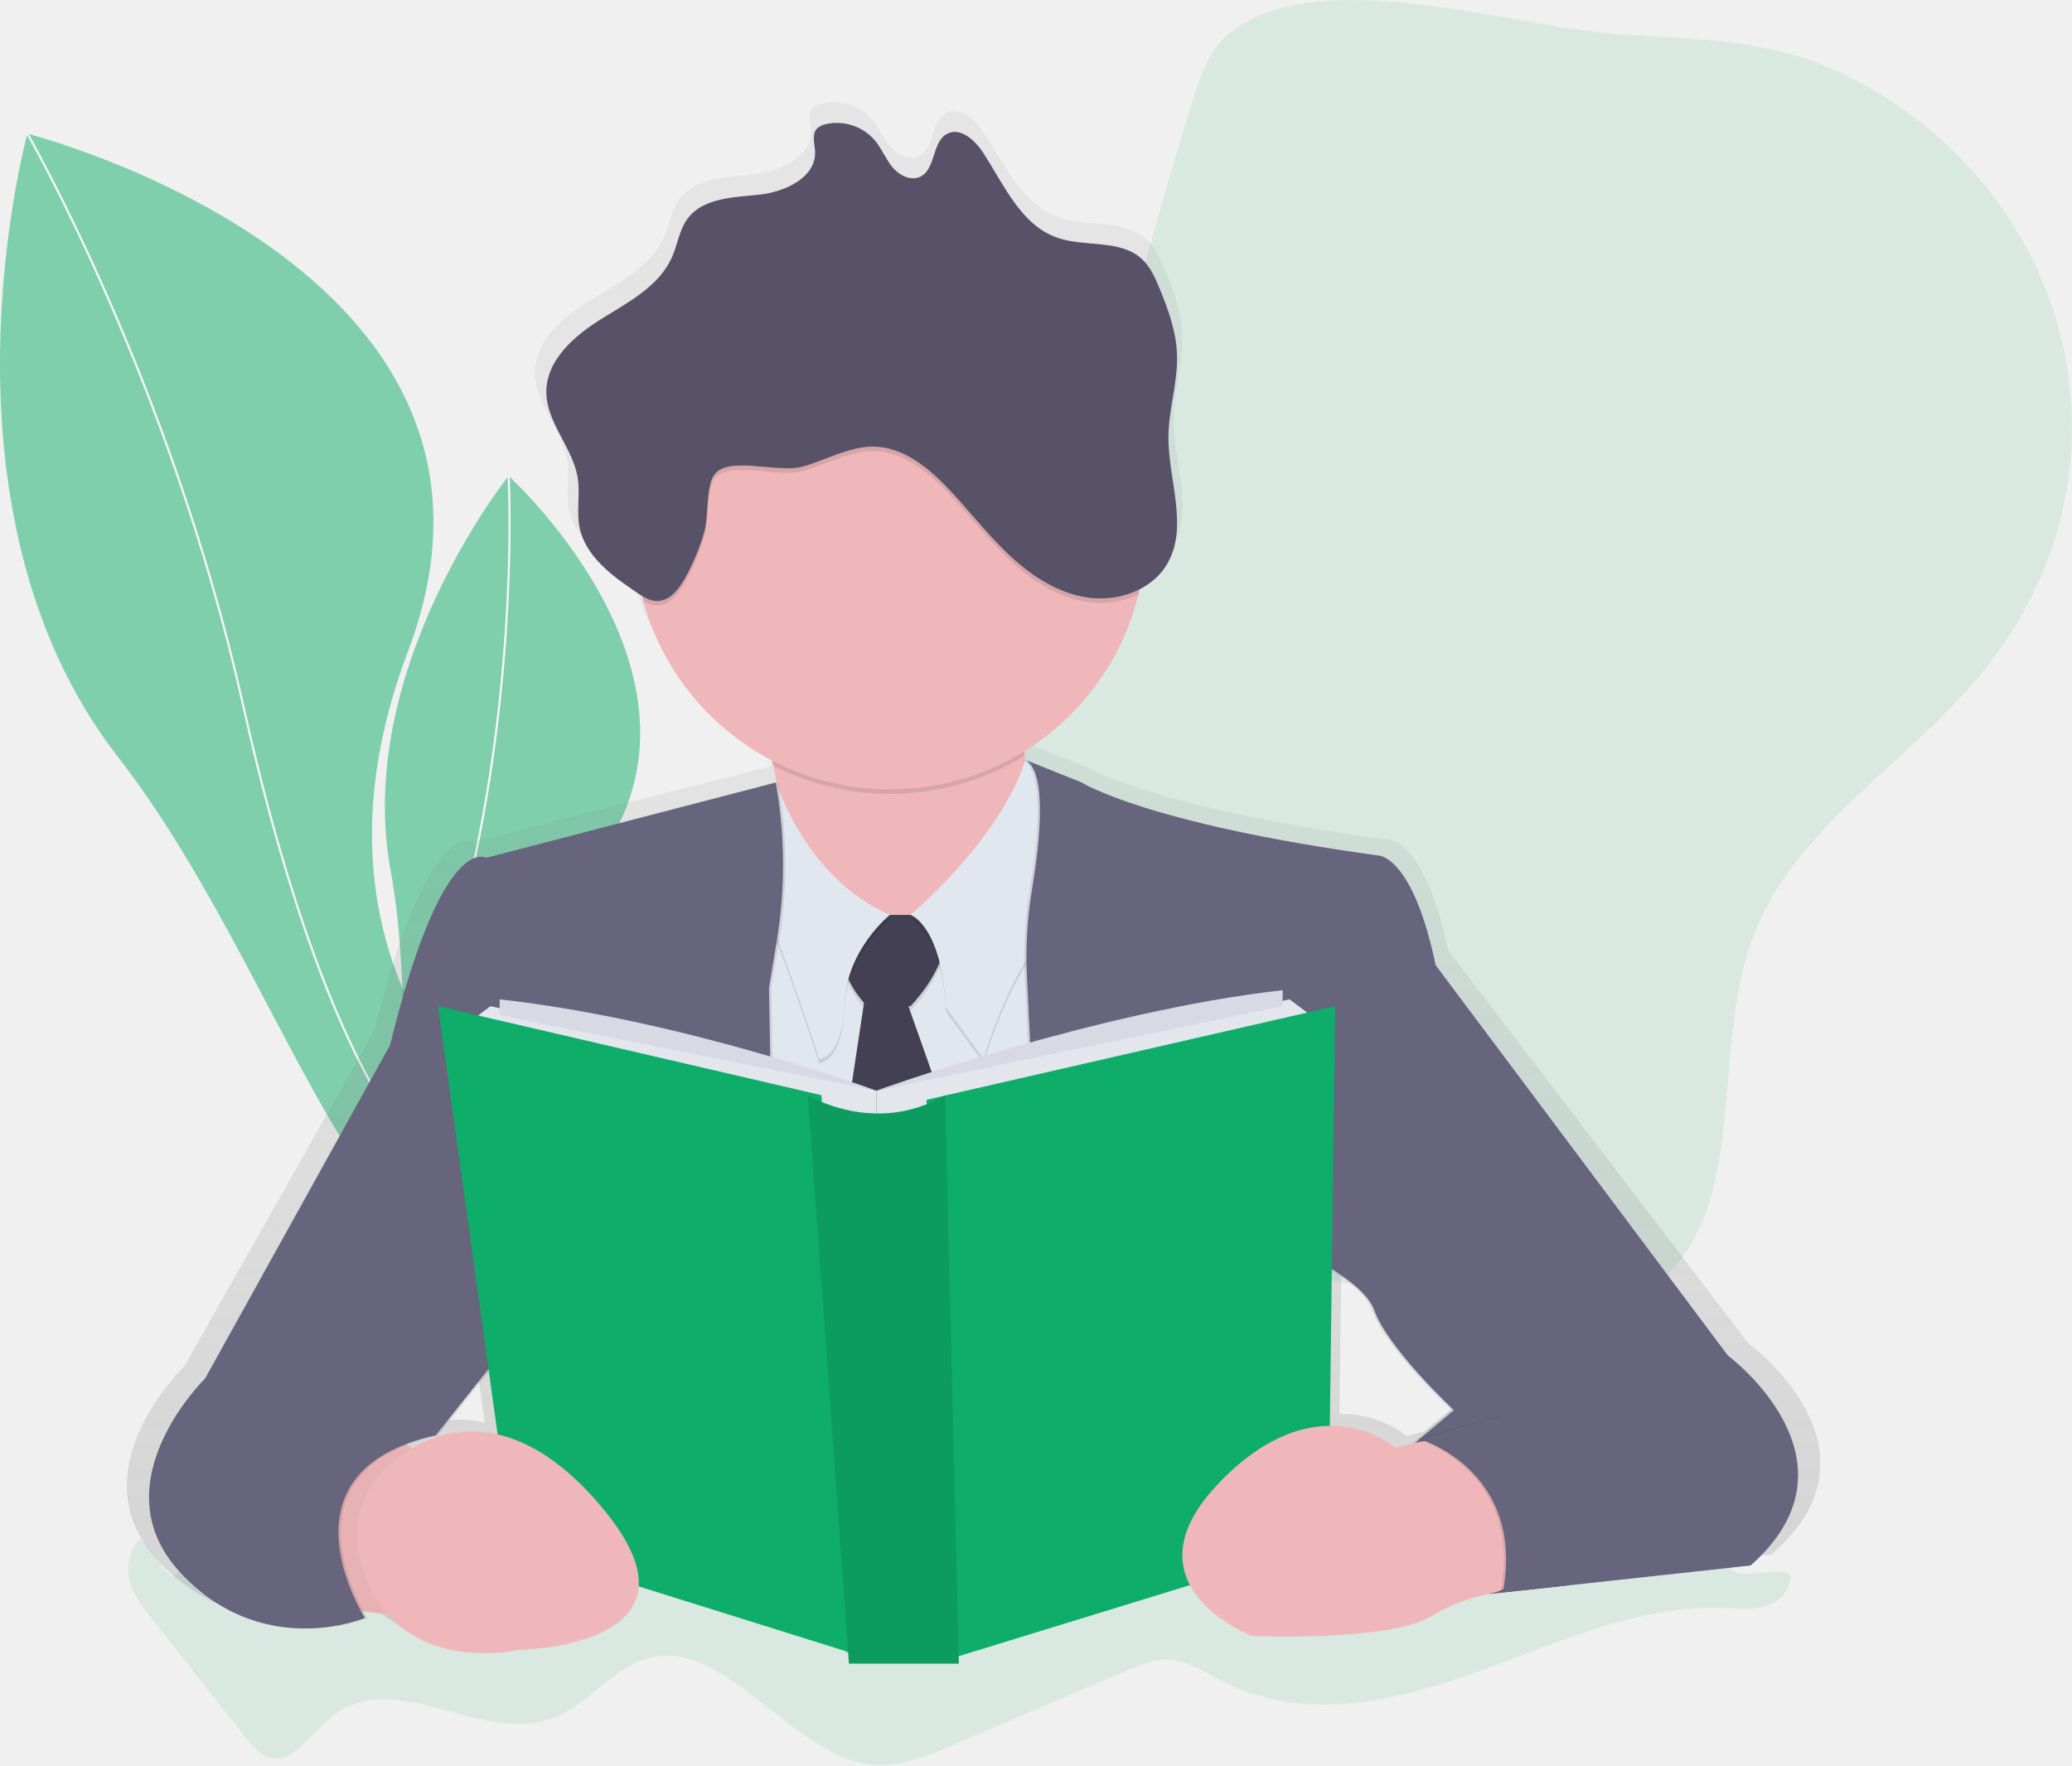
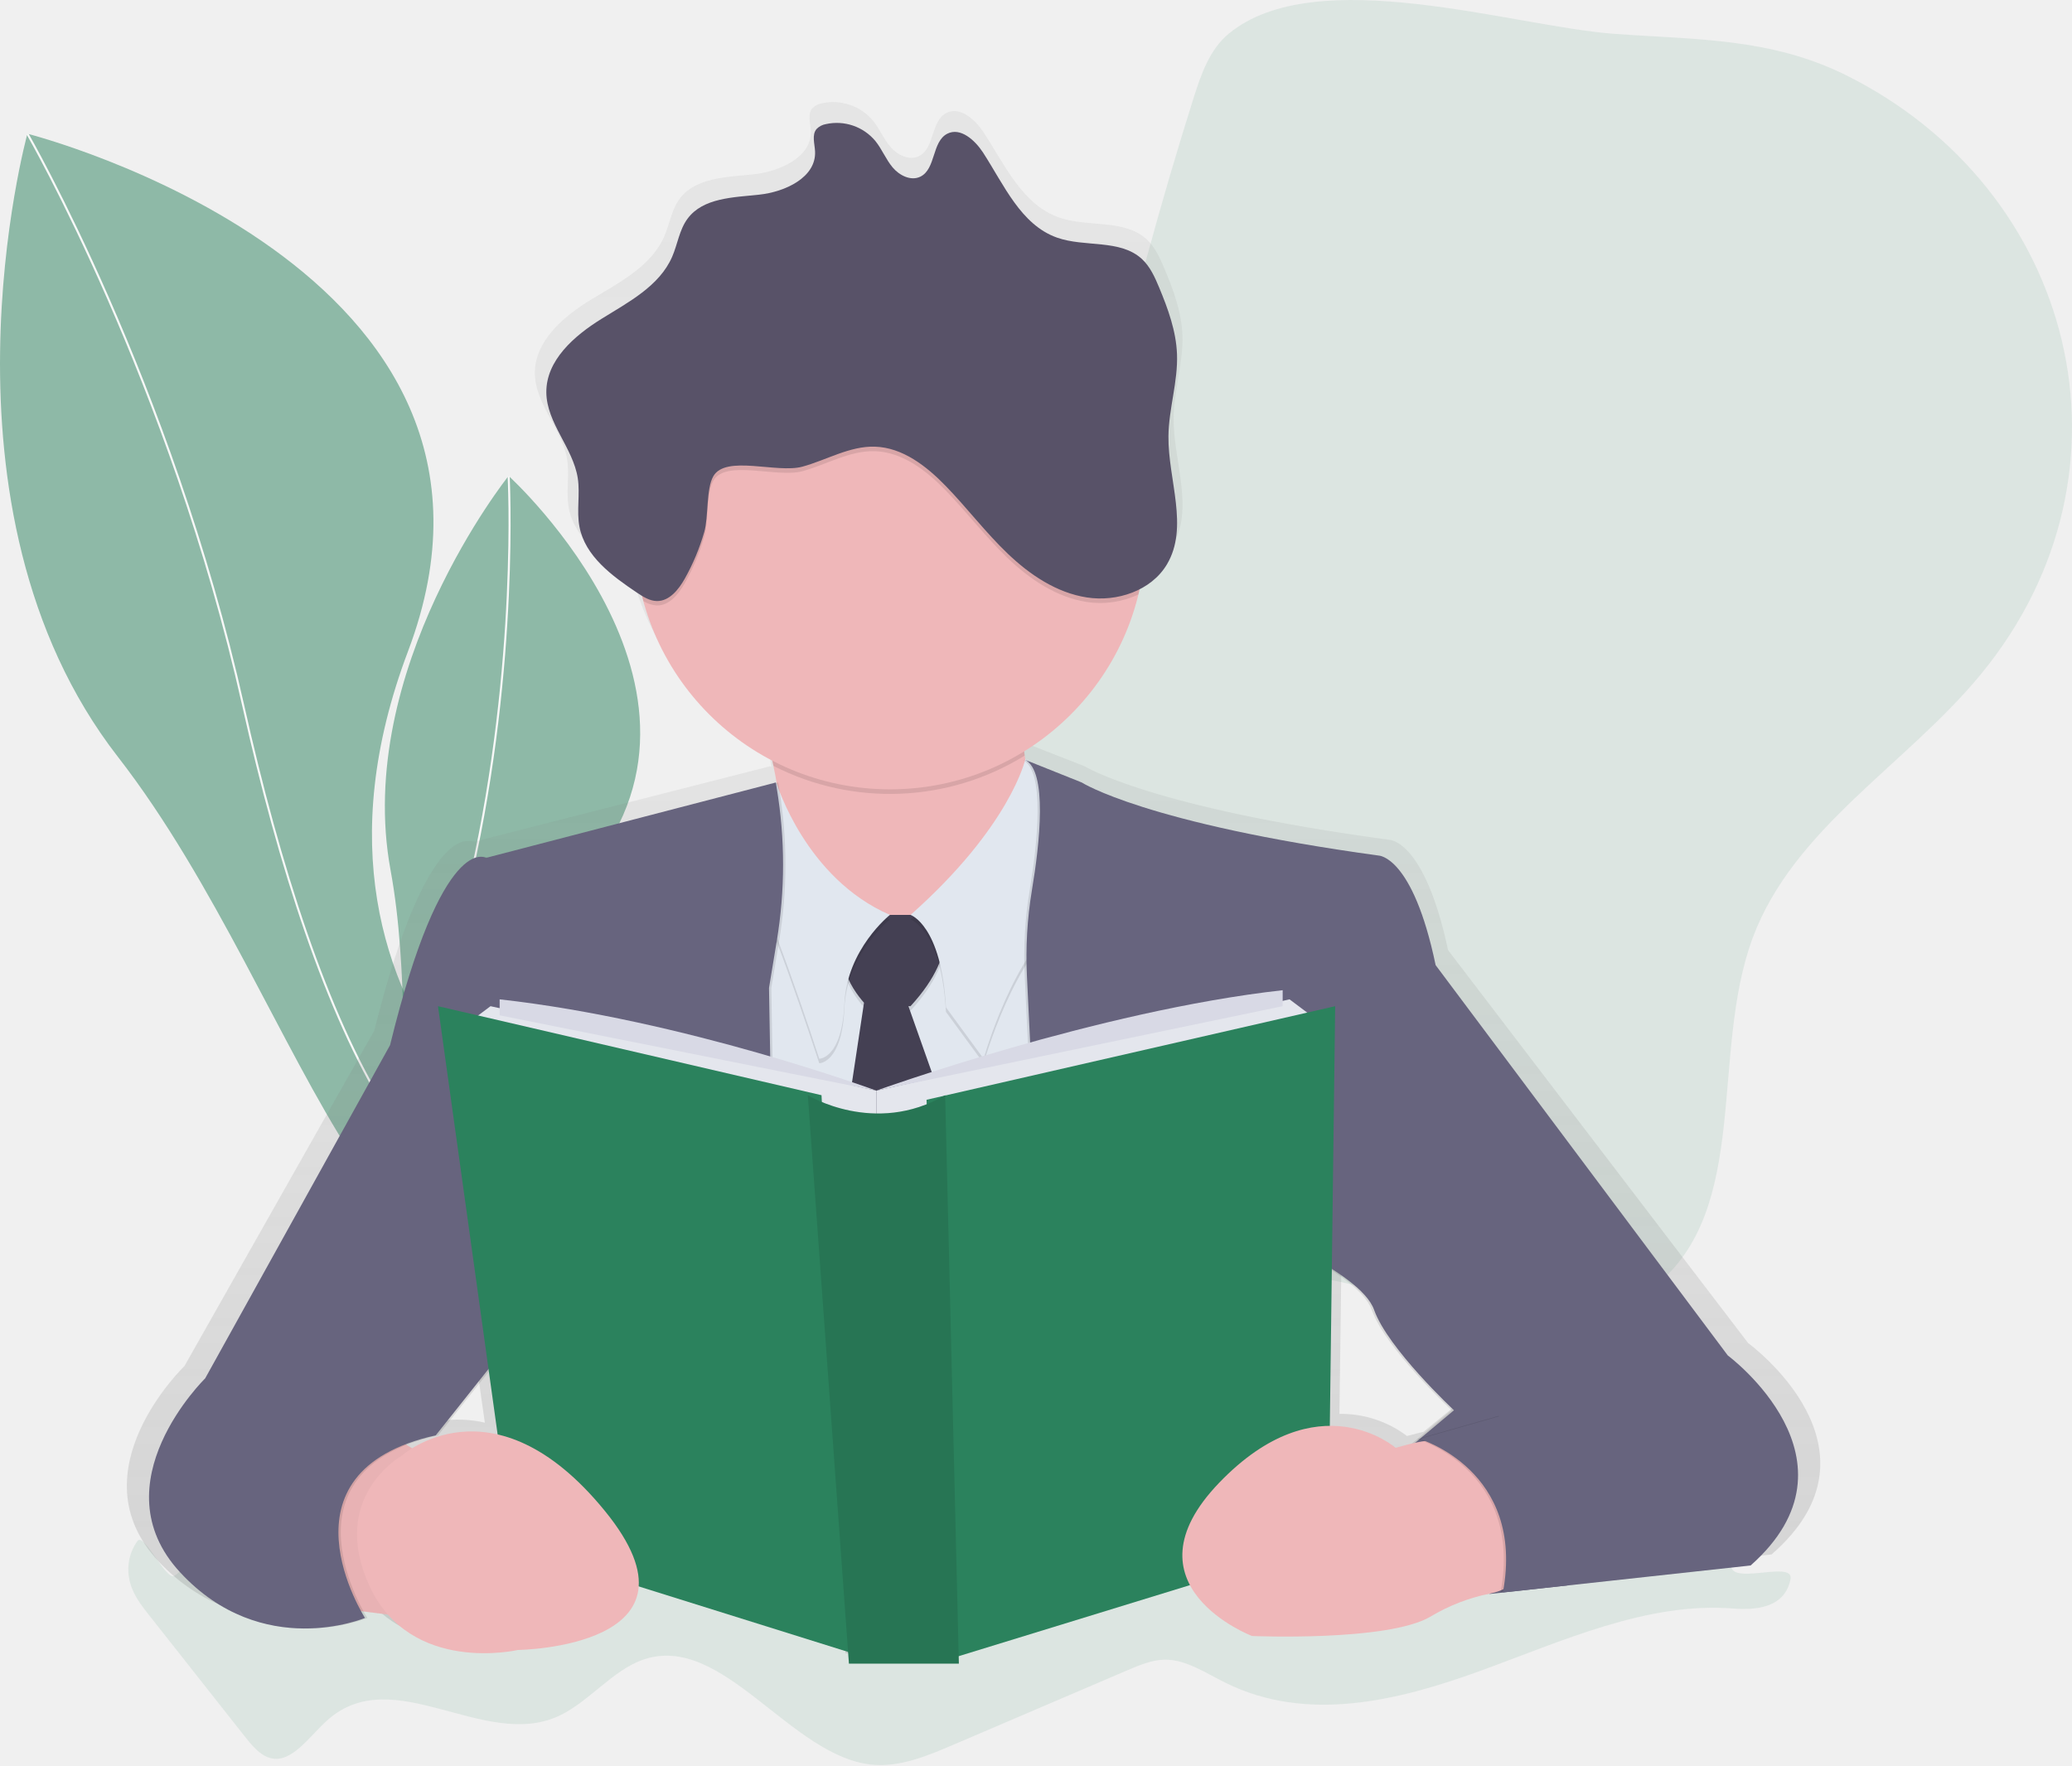
<svg xmlns="http://www.w3.org/2000/svg" id="5e1838a0-6e06-4e3f-aa75-de6d8e6cdfa0" data-name="Layer 1" width="1007.04" height="858" viewBox="0 0 1007.04 858">
  <defs>
    <linearGradient id="cc082665-c41a-43d9-8451-73726d32e49c" x1="569.66" y1="824.63" x2="569.66" y2="70.6" gradientUnits="userSpaceOnUse">
      <stop offset="0" stop-color="gray" stop-opacity="0.25" />
      <stop offset="0.54" stop-color="gray" stop-opacity="0.12" />
      <stop offset="1" stop-color="gray" stop-opacity="0.1" />
    </linearGradient>
  </defs>
  <g opacity="0.1">
-     <path d="M693.73,37.32c-9.33,7.66-13.5,19.8-17.14,31.31q-12.24,38.74-22.89,78C643.35,184.65,633.95,223.51,615,258.1s-46.56,63.26-73.87,91.59l-98.38,102c-30.4,31.53-62.83,67.92-62.25,111.72.5,38,27.06,71.71,59.56,91.33s70.48,27.65,107.65,35.37c18.87,3.92,38.9,7.77,57,1.25,21.74-7.82,35.91-28.77,55.78-40.56,35.65-21.17,80.82-9.26,120.76,1.84s87,19.52,119.39-6.34c47-37.53,26.74-113.14,47.73-169.5,19.92-53.49,75-84.25,111.15-128.41,80.76-98.63,45.45-235.63-66-290.93C957,39.39,921,40.32,881.39,37.47,832,33.93,736.3,2.35,693.73,37.32Z" transform="translate(-96.48 -21)" fill="#0ead69" />
+     <path d="M693.73,37.32c-9.33,7.66-13.5,19.8-17.14,31.31q-12.24,38.74-22.89,78C643.35,184.65,633.95,223.51,615,258.1s-46.56,63.26-73.87,91.59l-98.38,102c-30.4,31.53-62.83,67.92-62.25,111.72.5,38,27.06,71.71,59.56,91.33s70.48,27.65,107.65,35.37c18.87,3.92,38.9,7.77,57,1.25,21.74-7.82,35.91-28.77,55.78-40.56,35.65-21.17,80.82-9.26,120.76,1.84s87,19.52,119.39-6.34c47-37.53,26.74-113.14,47.73-169.5,19.92-53.49,75-84.25,111.15-128.41,80.76-98.63,45.45-235.63-66-290.93C957,39.39,921,40.32,881.39,37.47,832,33.93,736.3,2.35,693.73,37.32Z" transform="translate(-96.48 -21)" fill="#2b825d" />
  </g>
  <g opacity="0.5">
-     <path d="M389.41,607.83s-165.2-83.6-94.6-270.33S109.8,86,109.8,86s-50.07,181.82,44,302.9S284.16,711,389.41,607.83Z" transform="translate(-96.48 -21)" fill="#0ead69" />
+     <path d="M389.41,607.83s-165.2-83.6-94.6-270.33S109.8,86,109.8,86s-50.07,181.82,44,302.9S284.16,711,389.41,607.83Z" transform="translate(-96.48 -21)" fill="#2b825d" />
    <path d="M109.8,86s69.7,120.77,104.87,277.87,92.43,286.74,173.89,241" transform="translate(-96.48 -21)" fill="none" stroke="#fff" stroke-miterlimit="10" />
  </g>
  <g opacity="0.5">
-     <path d="M353.92,638.37s-66.06-94.83,21.58-186.24-31.83-199.82-31.83-199.82S268.32,346.43,286.31,444,270.07,670.7,353.92,638.37Z" transform="translate(-96.48 -21)" fill="#0ead69" />
+     <path d="M353.92,638.37s-66.06-94.83,21.58-186.24-31.83-199.82-31.83-199.82S268.32,346.43,286.31,444,270.07,670.7,353.92,638.37Z" transform="translate(-96.48 -21)" fill="#2b825d" />
    <path d="M343.68,252.31s5,90.72-18.1,193.52-27.13,195.38,28.67,190.57" transform="translate(-96.48 -21)" fill="none" stroke="#fff" stroke-miterlimit="10" />
  </g>
  <g opacity="0.1">
-     <path d="M159.19,787.86c1.16,7.13,5.29,12.56,9.21,17.54l46.65,59.14c3.75,4.76,7.78,9.71,12.82,11,10.53,2.79,19-10.73,28-18.64,32-28.12,75.73,14.69,111.9-1.68,14.47-6.55,26.19-22.11,40.94-27.38,39.05-14,72.14,47.85,112.46,51,13.24,1,26.23-4.44,38.88-9.85l84.38-36.12c5.86-2.51,11.82-5,18-5.15,10.38-.18,20.05,6.5,29.82,11.31,39.33,19.38,83,8.92,123.4-5.76s81.09-33.57,122.85-30.44c10.87.82,25.23.13,28.2-14.13,1.77-8.48-22.12.41-27.65-4.16s7.63-23.64,1.18-24.45c-37.53-4.7-75.77-4.83-112.45,7-19,6.12-37.69,15.44-57.2,17.35-20.34,2-40.57-4.16-60.54-9.76-50.57-14.18-102-25-153.63-22.8-91.76,4-182.14,49.26-273.44,36.14a232.69,232.69,0,0,1-77.4-25.92c-12.32-6.65-11.77,16.9-24.34,24.83-4.09,2.58-14.8-21.48-18-16.85A23.52,23.52,0,0,0,159.19,787.86Z" transform="translate(-96.48 -21)" fill="#0ead69" />
+     <path d="M159.19,787.86c1.16,7.13,5.29,12.56,9.21,17.54l46.65,59.14c3.75,4.76,7.78,9.71,12.82,11,10.53,2.79,19-10.73,28-18.64,32-28.12,75.73,14.69,111.9-1.68,14.47-6.55,26.19-22.11,40.94-27.38,39.05-14,72.14,47.85,112.46,51,13.24,1,26.23-4.44,38.88-9.85l84.38-36.12c5.86-2.51,11.82-5,18-5.15,10.38-.18,20.05,6.5,29.82,11.31,39.33,19.38,83,8.92,123.4-5.76s81.09-33.57,122.85-30.44c10.87.82,25.23.13,28.2-14.13,1.77-8.48-22.12.41-27.65-4.16s7.63-23.64,1.18-24.45c-37.53-4.7-75.77-4.83-112.45,7-19,6.12-37.69,15.44-57.2,17.35-20.34,2-40.57-4.16-60.54-9.76-50.57-14.18-102-25-153.63-22.8-91.76,4-182.14,49.26-273.44,36.14a232.69,232.69,0,0,1-77.4-25.92c-12.32-6.65-11.77,16.9-24.34,24.83-4.09,2.58-14.8-21.48-18-16.85A23.52,23.52,0,0,0,159.19,787.86Z" transform="translate(-96.48 -21)" fill="#2b825d" />
  </g>
  <path d="M946.12,673.83l-145.85-191c-11.39-53.62-28.49-53.62-28.49-53.62-116.22-15.64-148.12-35.75-148.12-35.75l-26-10.18L595.49,382c-.1-.57-.21-1.14-.31-1.73s-.2-1.37-.28-2.06a125.45,125.45,0,0,0,57-76.8c.21-.84.4-1.7.6-2.55a32.84,32.84,0,0,0,13.59-12.11c11.17-18.31.56-41.49.8-62.82.15-13.48,4.8-26.69,4.27-40.16-.44-11.28-4.48-22.11-8.89-32.53-2.14-5.07-4.5-10.25-8.6-14-10.87-9.87-28.47-5.64-42.43-10.5-18.06-6.29-26.47-25.89-36.91-41.65-4-6.08-11.28-12.5-17.85-9.17-7.71,3.9-5.62,17.25-13.41,21-4.72,2.27-10.49-.59-13.86-4.55s-5.3-8.93-8.62-12.93A25.34,25.34,0,0,0,496,71.2a8.53,8.53,0,0,0-4.67,2.39c-2.49,2.9-.93,7.22-.76,11,.59,12.73-15,19.8-27.88,21.15s-28.06,1.51-35.77,11.76c-4.08,5.43-4.95,12.5-7.7,18.68-6.38,14.33-21.81,22.18-35.37,30.41s-27.52,20.23-27.4,35.87c.12,15,13.36,27.15,15.69,42,1.24,7.87-.69,16,.85,23.83,2.83,14.36,16.25,24,28.63,32.15.84.55,1.69,1.1,2.56,1.62.22.88.44,1.75.68,2.62a125.91,125.91,0,0,0,64.36,78c.2.84.39,1.69.58,2.56.59,2.68,1.14,5.47,1.63,8.33l-.38.1,0-.28L327,430.12a6.24,6.24,0,0,0-2.71-.34c-5.9-.48-24.35,5.88-45.88,92.13L186.13,685s-53.55,51.39-12.53,95c20.91,22.21,44.49,27.58,62.58,27.51A86.36,86.36,0,0,0,267,802.29s-.74-1.14-1.88-3.16l12.2,1.49c24,26.68,64.88,17.31,64.88,17.31s58.15-.66,60.29-31.07L507,818.92l.42,5.71h54.88l-.09-3.64,115.46-34.78c9,16.64,31,24.87,31,24.87s67.76,2.85,89.06-9.49a95.17,95.17,0,0,1,28.86-11.11l.59-.06-.14.14,130.46-14C1016.76,725.21,946.12,673.83,946.12,673.83ZM289.45,719.25l-2.87-1.66a106.09,106.09,0,0,1,15.77-4.66l25.38-31.33,4.39,30.9A57.72,57.72,0,0,0,289.45,719.25ZM780.32,719a53.22,53.22,0,0,0-32.85-10.75l1-76.06C758,638.28,766,645,768.37,651.48c6.84,19,39.88,49.15,39.88,49.15l-17.16,14.1h0l-2.67,2.19c-.72.17-1.44.34-2.16.53Z" transform="translate(-96.48 -21)" fill="url(#cc082665-c41a-43d9-8451-73726d32e49c)" />
  <polygon points="166.28 782 192.91 785.33 208.44 708.77 178.48 691.01 139.65 733.18 166.28 782" fill="#efb7b9" />
  <polygon points="166.28 782 192.91 785.33 208.44 708.77 178.48 691.01 139.65 733.18 166.28 782" opacity="0.03" />
  <path d="M620,426.86l-64.35,57.7s-124.27,27.74-93.2-11.1c17.6-22,15.26-55.39,9.92-80.21a208.09,208.09,0,0,0-9.92-33S622.25,263.76,600.06,337c-6.58,21.72-7.5,38.47-5.55,51.27C599.17,418.63,620,426.86,620,426.86Z" transform="translate(-96.48 -21)" fill="#efb7b9" />
  <path d="M600.06,337c-6.58,21.72-7.5,38.47-5.55,51.27a124.41,124.41,0,0,1-122.12,5,208.09,208.09,0,0,0-9.92-33S622.25,263.76,600.06,337Z" transform="translate(-96.48 -21)" opacity="0.1" />
  <path d="M653.32,280.4A124.27,124.27,0,1,1,529,156.13,123.91,123.91,0,0,1,653.32,280.4Z" transform="translate(-96.48 -21)" fill="#efb7b9" />
  <polygon points="347.13 420.29 347.13 647.74 565.71 629.99 529.1 398.1 432.57 455.79 347.13 420.29" fill="#e1e7ef" />
  <path d="M562.33,581.09,538,512.3H539c25.52-27.74,14.42-44.38,14.42-44.38H518c-22.55,16-6.9,36.73-1.59,42.7l-10.62,70.47Z" transform="translate(-96.48 -21)" opacity="0.1" />
  <path d="M562.33,578.87,538,510.08H539c25.52-27.74,14.42-44.38,14.42-44.38H518c-22.55,16-6.9,36.73-1.59,42.7l-10.62,70.47Z" transform="translate(-96.48 -21)" fill="#444053" />
  <path d="M594.81,392.2s-7,32.44-55.77,75.71c0,0,15,5,17.2,44.94l18.31,25s14.42-52.15,39.94-69.9,0-64.35,0-64.35Z" transform="translate(-96.48 -21)" opacity="0.1" />
  <path d="M594.81,390s-7,32.44-55.77,75.71c0,0,15,5,17.2,44.94l18.31,25s14.42-52.15,39.94-69.9,0-64.35,0-64.35Z" transform="translate(-96.48 -21)" fill="#e1e7ef" />
  <path d="M529,467.91S508,484.56,506.86,511.19s-12.2,26.63-12.2,26.63-27.74-85.43-36.61-93.2,16-40.54,16-40.54S488,450.16,529,467.91Z" transform="translate(-96.48 -21)" opacity="0.1" />
  <path d="M529,465.7S508,482.34,506.86,509s-12.2,26.63-12.2,26.63S466.91,450.16,458,442.4s16-40.54,16-40.54S488,447.94,529,465.7Z" transform="translate(-96.48 -21)" fill="#e1e7ef" />
  <path d="M593.4,390.25l27.74,11.1s31.07,20,144.24,35.51c0,0,16.64,0,27.74,53.26l142,189.73s68.79,51,11.1,102.08l-127,13.87s73.23-69.9-37.72-72.12L802,706.47s-32.18-30-38.83-48.82-61-39.94-61-39.94l6.66,159.77L608.93,793l-14.4-297.3a197.44,197.44,0,0,1,2.4-41.93C600.69,431.22,604.66,395.5,593.4,390.25Z" transform="translate(-96.48 -21)" opacity="0.1" />
  <path d="M594.51,390.25l27.74,11.1s31.07,20,144.24,35.51c0,0,16.64,0,27.74,53.26l142,189.73s68.79,51,11.1,102.08l-127,13.87s73.23-69.9-37.72-72.12l20.53-17.2s-32.18-30-38.83-48.82-61-39.94-61-39.94l6.66,159.77L610,793l-14.4-297.3a197.44,197.44,0,0,1,2.4-41.93C601.8,431.22,605.77,395.5,594.51,390.25Z" transform="translate(-96.48 -21)" fill="#67647e" />
  <path d="M474.68,401.34,333.77,438s-21.08-13.31-46.6,91l-89.87,162s-52.15,51-12.2,94.31S275,807.43,275,807.43s-45.49-71,34.4-88.76l30-37.72,135.36,15.53L471.35,501.2l3.79-22.76a226,226,0,0,0,0-74.31Z" transform="translate(-96.48 -21)" opacity="0.1" />
  <path d="M473.57,401.34,332.66,438s-21.08-13.31-46.6,91l-89.87,162S144,742,184,785.24s89.87,22.19,89.87,22.19-45.49-71,34.4-88.76l30-37.72,135.36,15.53L470.24,501.2,474,478.44a226,226,0,0,0,0-74.31Z" transform="translate(-96.48 -21)" fill="#67647e" />
  <polygon points="238.4 489.08 225.08 499.06 425.91 550.1 425.91 530.13 238.4 489.08" fill="#e4e6ed" />
  <polygon points="626.74 485.75 640.05 495.74 425.91 550.1 425.91 530.13 626.74 485.75" fill="#e4e6ed" />
-   <polygon points="212.88 489.08 399.28 532.35 412.59 803.08 249.49 752.04 212.88 489.08" fill="#0ead69" />
-   <polygon points="648.93 489.08 450.32 534.57 461.41 806.41 645.6 749.82 648.93 489.08" fill="#0ead69" />
-   <path d="M489.1,553.35s32.54,20,66.75,0l6.66,276.28H509.08Z" transform="translate(-96.48 -21)" fill="#0ead69" />
+   <polygon points="212.88 489.08 399.28 532.35 412.59 803.08 249.49 752.04 212.88 489.08" fill="#2b825d" />
+   <polygon points="648.93 489.08 450.32 534.57 461.41 806.41 645.6 749.82 648.93 489.08" fill="#2b825d" />
+   <path d="M489.1,553.35s32.54,20,66.75,0l6.66,276.28H509.08Z" transform="translate(-96.48 -21)" fill="#2b825d" />
  <path d="M489.1,553.35s32.54,20,66.75,0l6.66,276.28H509.08Z" transform="translate(-96.48 -21)" opacity="0.1" />
  <path d="M339.32,506.75v7.77l183.07,36.61S429.19,516.73,339.32,506.75Z" transform="translate(-96.48 -21)" fill="#d8d9e5" />
  <path d="M719.89,502.31v7.77l-197.5,41.05S630,512.3,719.89,502.31Z" transform="translate(-96.48 -21)" fill="#d8d9e5" />
  <path d="M780.58,723.18l-5.79,1.56s-37.71-33-85.78,17,16,74.47,16,74.47,66,2.83,86.73-9.43a91.23,91.23,0,0,1,28.89-11.19,29.52,29.52,0,0,0,16.18-9.13h0a38.61,38.61,0,0,0,9.66-31.84h0A38.61,38.61,0,0,0,818.07,723h0A73.16,73.16,0,0,0,780.58,723.18Z" transform="translate(-96.48 -21)" fill="#efb7b9" />
  <path d="M291.61,728.66s44.38-39.94,98.75,26.63S348.19,823,348.19,823,296,835.17,276.07,791.9,291.61,728.66,291.61,728.66Z" transform="translate(-96.48 -21)" fill="#efb7b9" />
  <path d="M785.28,720.47s51.59,15.06,40.53,74.59l31.18-3.4,6.58-30.27-13.31-42.16-25.52-10Z" transform="translate(-96.48 -21)" opacity="0.1" />
  <path d="M786.39,720.47s51.59,15.06,40.53,74.59l31.18-3.4,6.58-30.27-13.31-42.16-25.52-10Z" transform="translate(-96.48 -21)" fill="#67647e" />
  <path d="M653.32,280.4a123.91,123.91,0,0,1-3.54,29.52,43.16,43.16,0,0,1-25.06,3.68c-14.7-2.25-27.68-11-38.43-21.27s-19.77-22.22-30.14-32.9c-9.4-9.68-21-18.73-34.48-19.12-12.24-.36-23.39,6.48-35.19,9.72-12.36,3.4-37.26-5.88-43.29,4.6-3.54,6.16-2.29,19.71-4.38,27a105.93,105.93,0,0,1-9.53,22.85c-3,5.27-7.41,10.86-13.46,10.81a13.61,13.61,0,0,1-6.64-2.12,124.28,124.28,0,1,1,244.15-32.8Z" transform="translate(-96.48 -21)" opacity="0.1" />
  <path d="M486.47,247.83c11.81-3.24,23-10.08,35.19-9.72,13.48.39,25.09,9.44,34.48,19.12,10.36,10.67,19.38,22.62,30.14,32.9s23.73,19,38.43,21.27,31.25-3.26,38.88-16c10.87-18.18.55-41.21.78-62.39.15-13.39,4.67-26.51,4.16-39.89-.43-11.2-4.36-22-8.65-32.31-2.09-5-4.38-10.18-8.38-13.89-10.59-9.8-27.72-5.6-41.32-10.43-17.58-6.25-25.78-25.72-35.94-41.37-3.92-6-11-12.41-17.38-9.11-7.51,3.88-5.47,17.14-13.06,20.86-4.6,2.25-10.22-.59-13.5-4.52s-5.17-8.87-8.39-12.84a24.4,24.4,0,0,0-24-8.19,8.25,8.25,0,0,0-4.55,2.37c-2.42,2.88-.91,7.17-.74,10.93.58,12.64-14.57,19.66-27.15,21s-27.33,1.5-34.83,11.69c-4,5.39-4.82,12.41-7.5,18.55-6.22,14.24-21.24,22-34.45,30.21s-26.8,20.1-26.68,35.63c.12,14.93,13,27,15.28,41.73,1.2,7.82-.67,15.9.83,23.67,2.75,14.26,15.82,23.83,27.88,31.93,3,2,6.2,4.09,9.8,4.12,6,.05,10.49-5.54,13.46-10.81a106,106,0,0,0,9.53-22.85c2.09-7.31.84-20.86,4.38-27C449.21,241.95,474.11,251.22,486.47,247.83Z" transform="translate(-96.48 -21)" fill="#585268" />
</svg>
